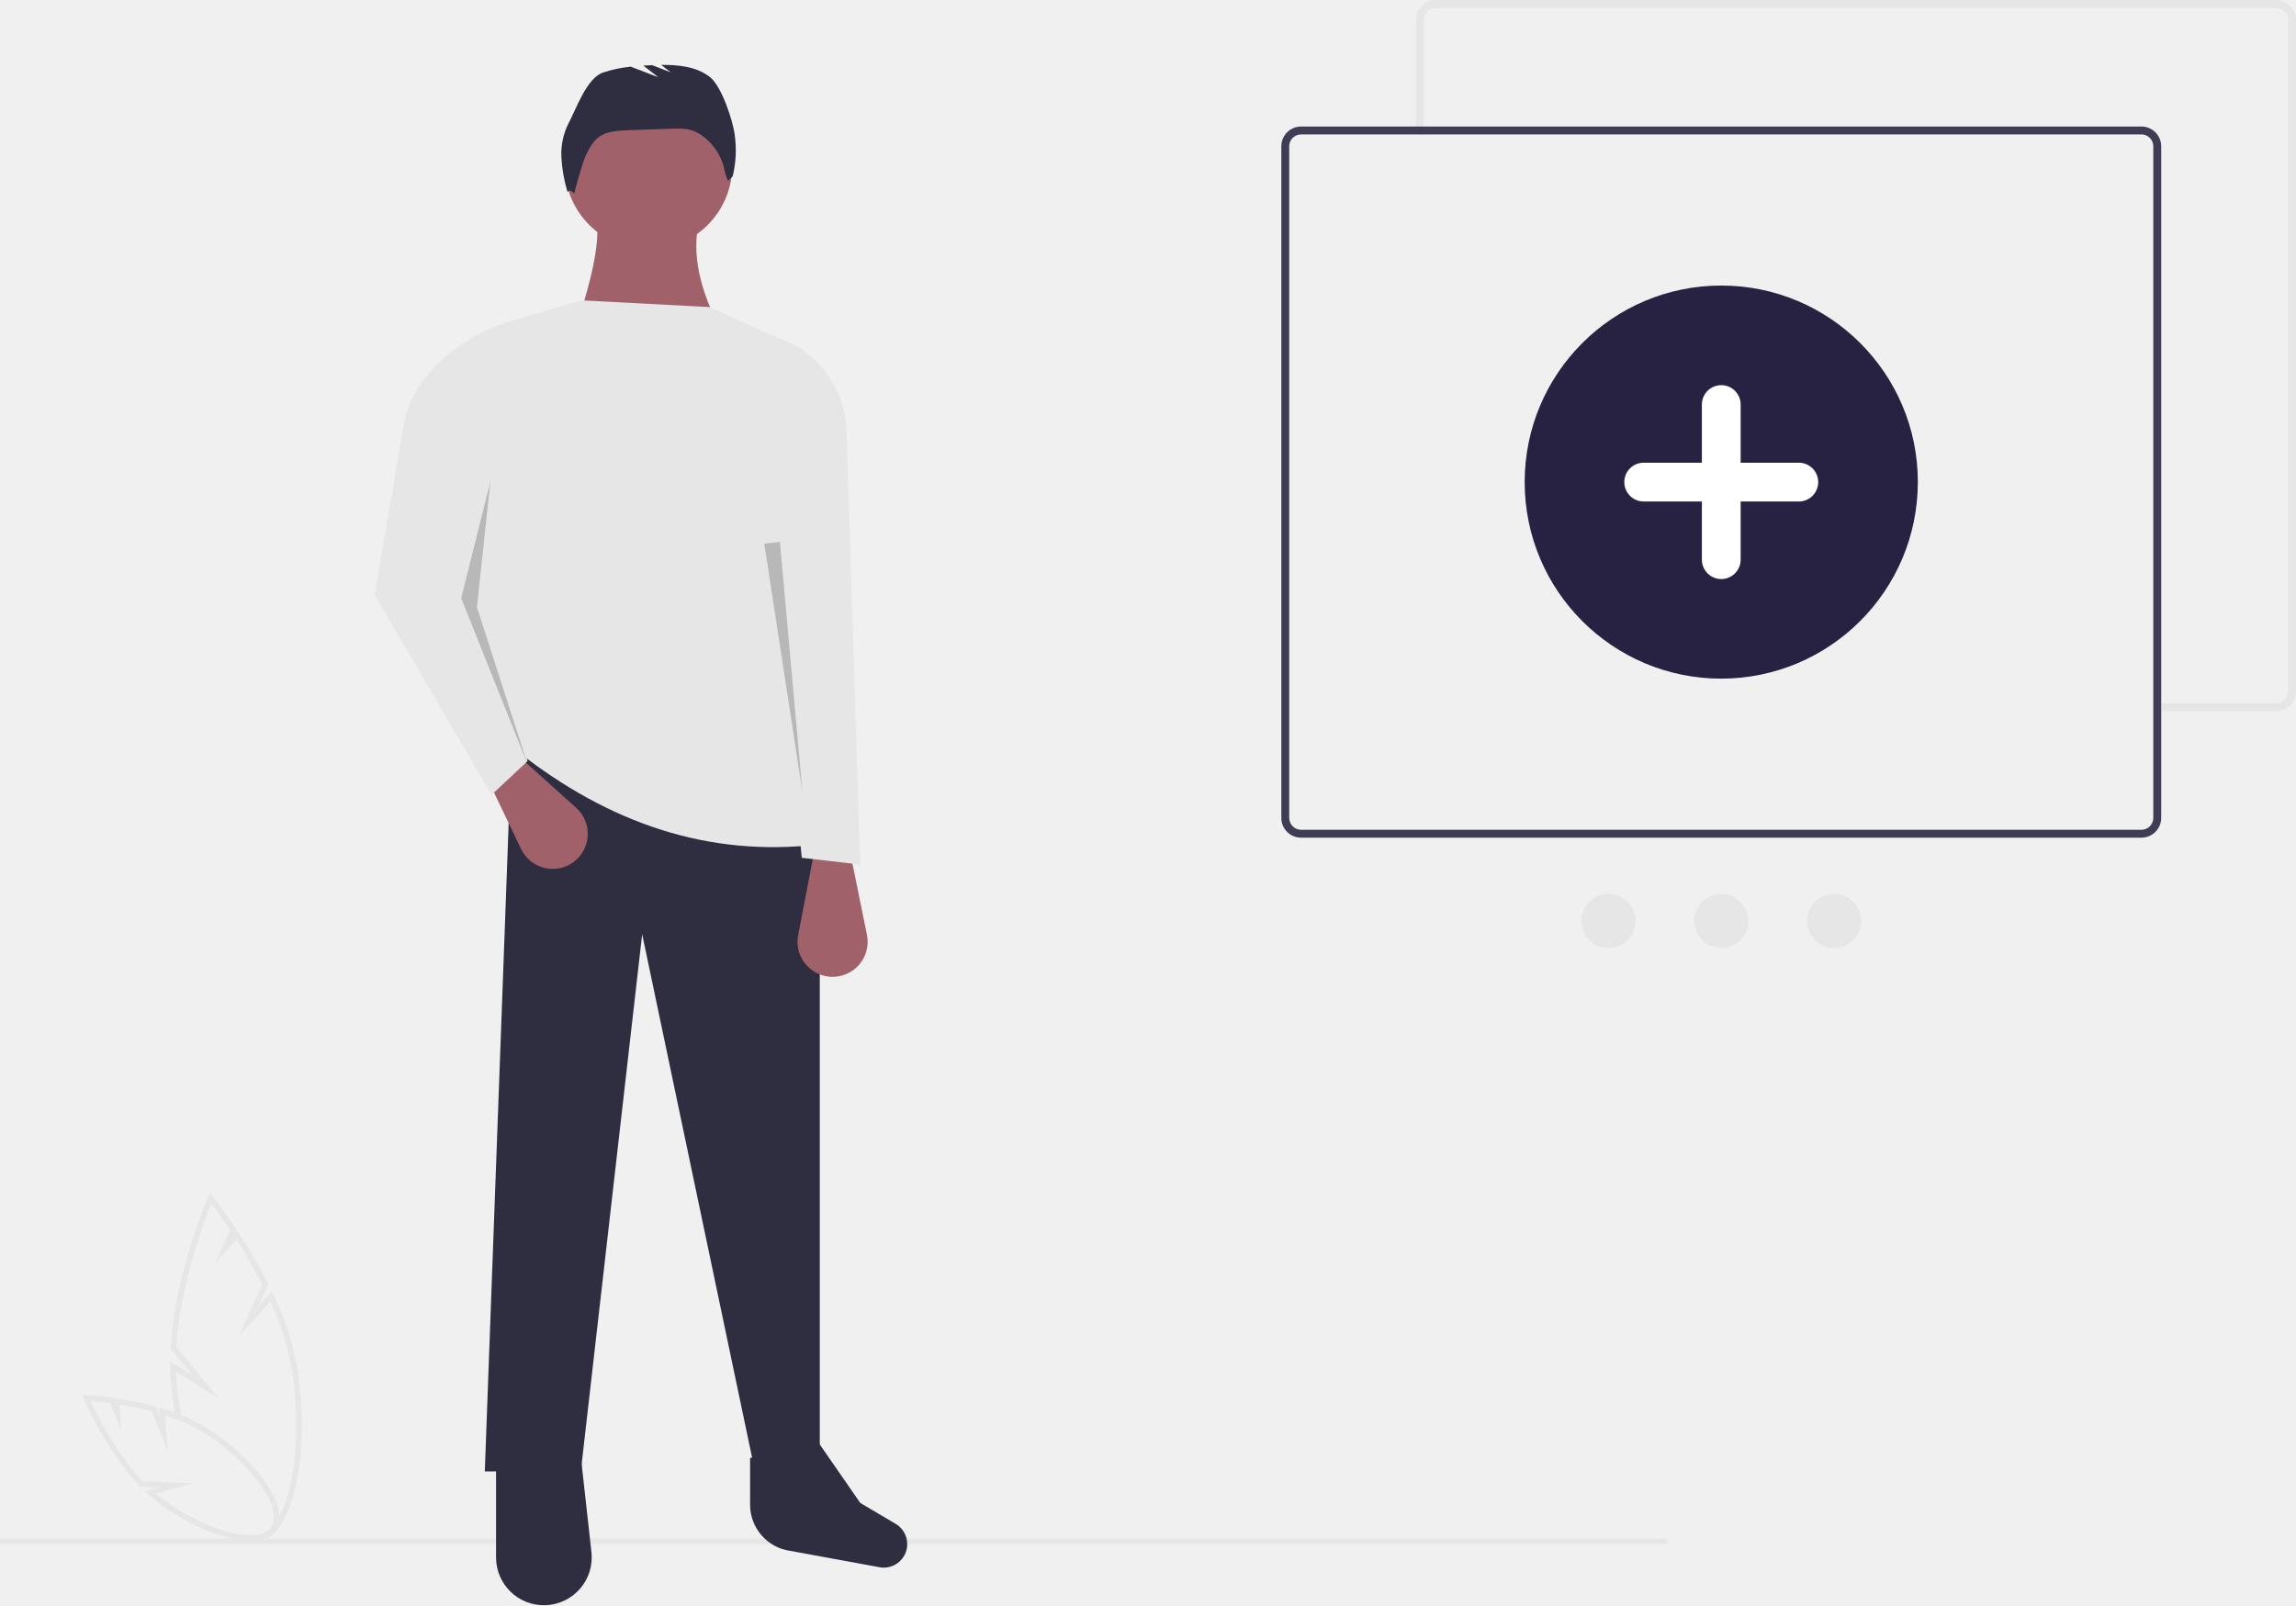
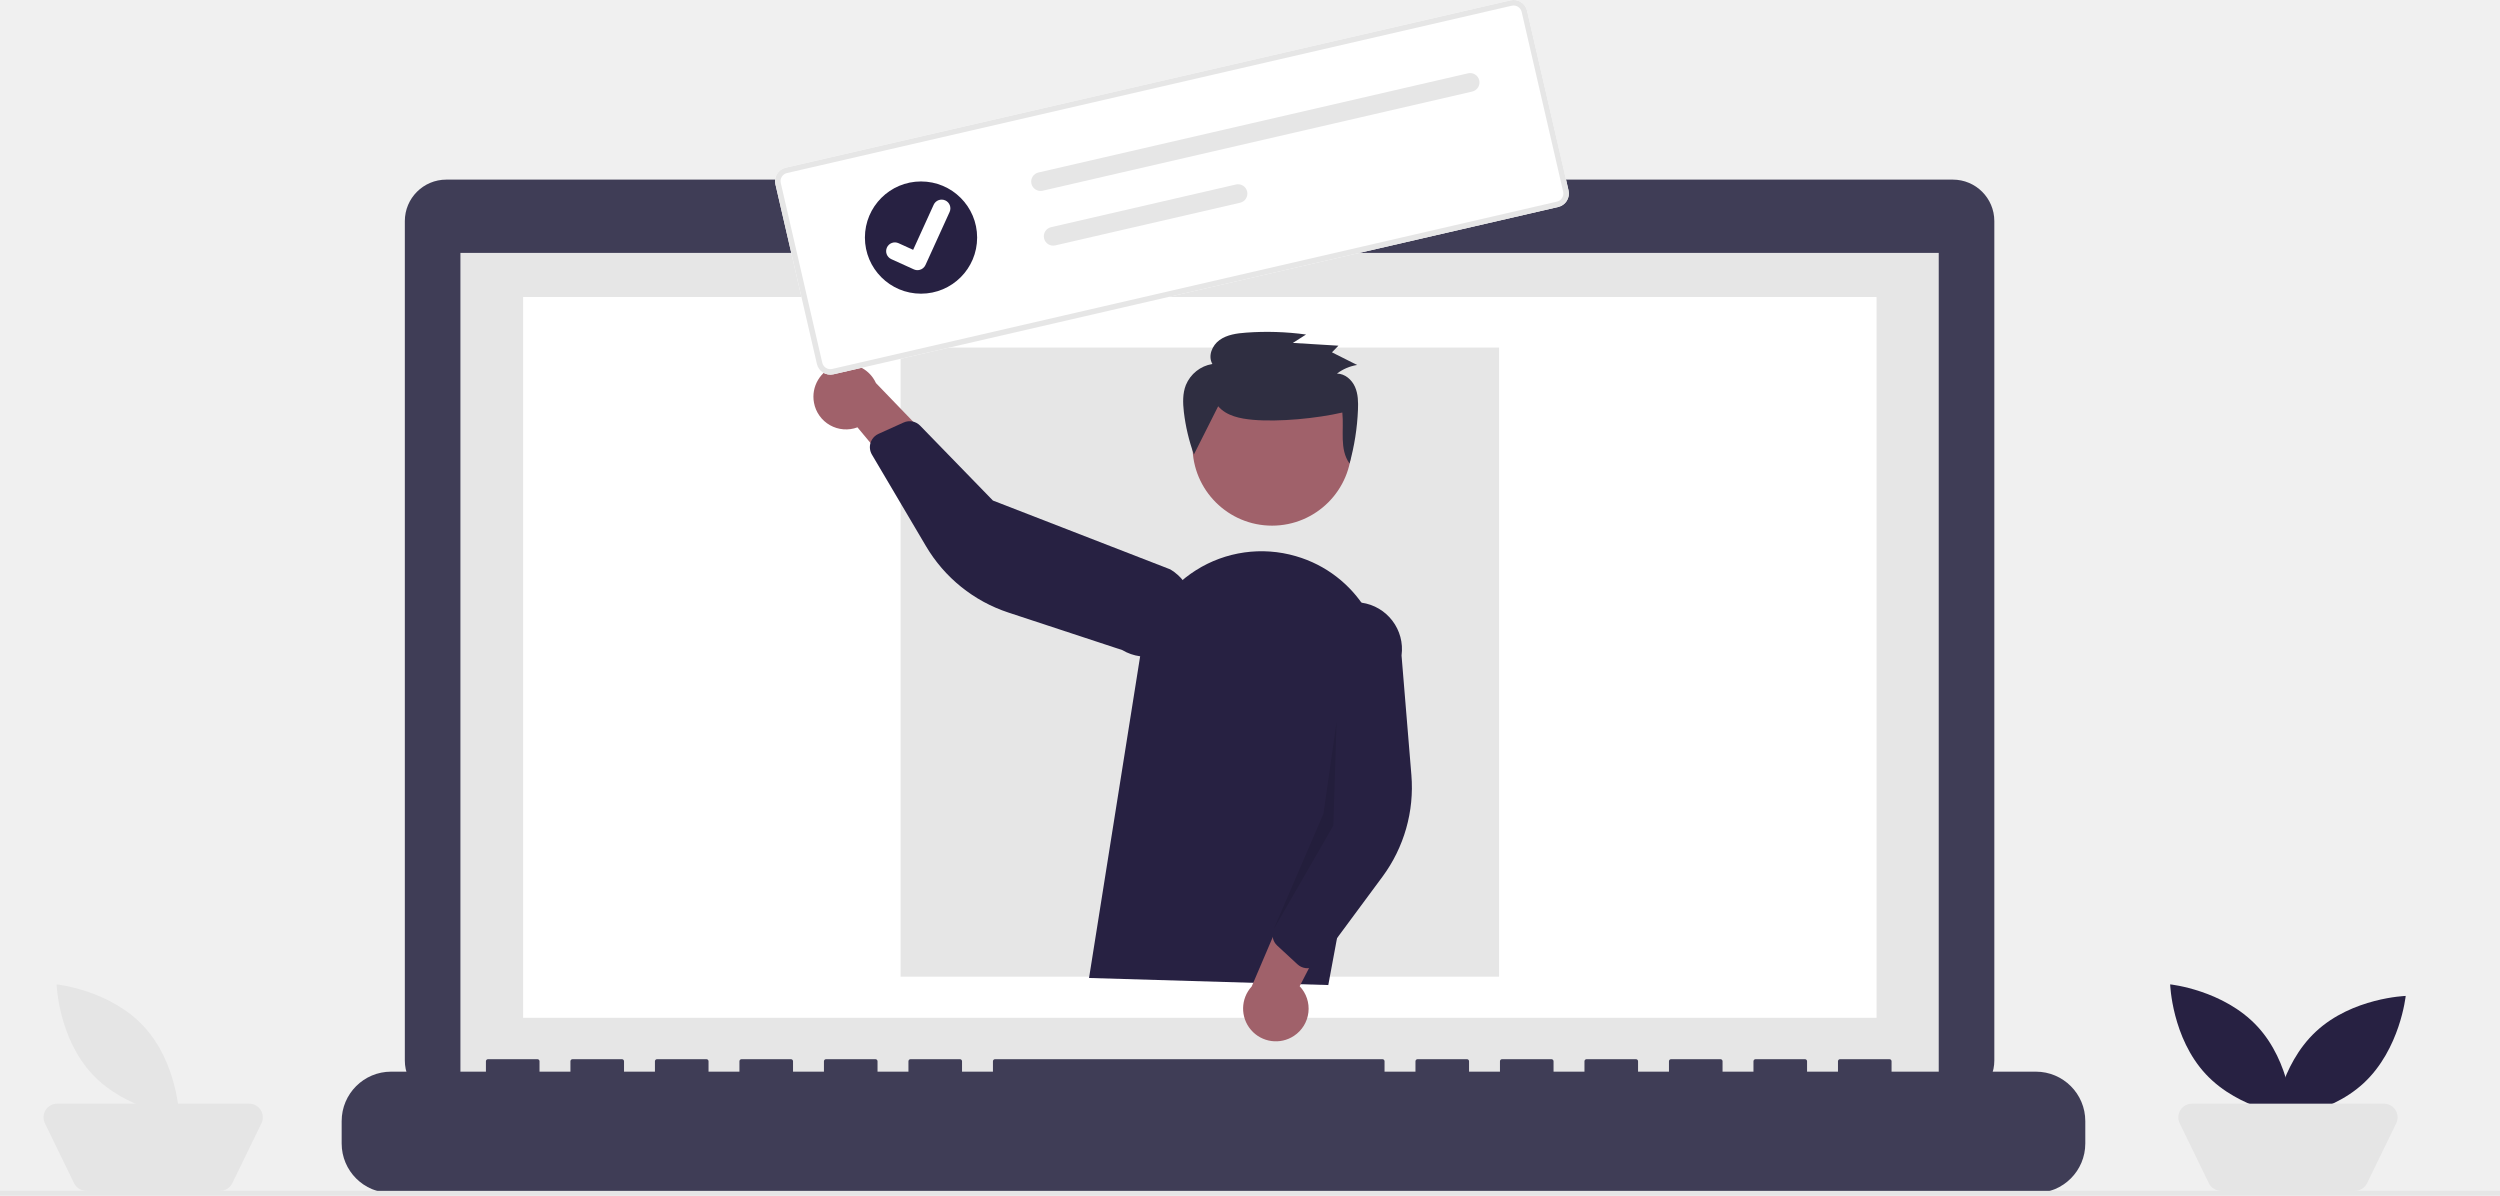
- <svg xmlns="http://www.w3.org/2000/svg" id="bffbd0e8-c318-47ff-a00e-27da9c50196d" data-name="Layer 1" width="834.628" height="583.631" viewBox="0 0 834.628 583.631">
-   <rect y="559.396" width="606.096" height="2" fill="#e6e6e6" />
-   <polygon points="176.231 534.986 211.132 534.986 233.439 339.663 274.453 534.986 298.002 534.986 298.002 302.07 186.038 268.562 176.231 534.986" fill="#2f2e41" />
-   <path d="M470.092,722.07l32.722,5.997a8.554,8.554,0,0,0,9.534-6.995h0a8.554,8.554,0,0,0-4.072-8.851l-12.878-7.609L480.688,683.364l-25.335,4.904v17.008A16.938,16.938,0,0,0,470.092,722.07Z" transform="translate(-182.6861 -158.1845)" fill="#2f2e41" />
-   <path d="M380.782,741.811h0a17.392,17.392,0,0,0,16.899-19.308L394.059,689.902H363.004v34.521A17.392,17.392,0,0,0,380.782,741.811Z" transform="translate(-182.6861 -158.1845)" fill="#2f2e41" />
-   <circle cx="235.74" cy="60.269" r="30.436" fill="#a0616a" />
-   <path d="M390.79,281.276h55.573c-7.657-13.862-12.507-27.743-9.807-41.68H399.78C400.502,250.02,396.067,265.256,390.79,281.276Z" transform="translate(-182.6861 -158.1845)" fill="#a0616a" />
-   <path d="M371.176,431.65c32.658,25.54,68.706,38.414,109.512,33.507-17.234-60.511-22.346-120.564-5.721-179.796l-34.325-15.528-46.583-2.452-28.043,8.248A18.751,18.751,0,0,0,352.566,293.988C353.556,344.501,358.198,391.775,371.176,431.65Z" transform="translate(-182.6861 -158.1845)" fill="#e6e6e6" />
-   <path d="M484.673,513.327h0A12.746,12.746,0,0,0,497.832,498.055l-5.702-27.994H478.236l-5.41,28.131A12.746,12.746,0,0,0,484.673,513.327Z" transform="translate(-182.6861 -158.1845)" fill="#a0616a" />
-   <path d="M390.642,471.98h0a12.746,12.746,0,0,0,1.487-20.104l-21.242-19.104-11.165,8.268,12.393,25.827A12.746,12.746,0,0,0,390.642,471.98Z" transform="translate(-182.6861 -158.1845)" fill="#a0616a" />
-   <path d="M361.369,447.178l13.076-12.259-14.711-66.197,7.764-93.575h0c-16.865,5.301-34.974,19.539-37.957,36.965L318.872,374.443Z" transform="translate(-182.6861 -158.1845)" fill="#e6e6e6" />
-   <path d="M474.15,470.061l21.249,2.452-4.975-157.785A36.727,36.727,0,0,0,467.841,281.984l-7.584-3.16L462.3,352.785Z" transform="translate(-182.6861 -158.1845)" fill="#e6e6e6" />
-   <path d="M389.296,203.148c2.928-5.524,6.649-16.535,12.558-18.577a46.985,46.985,0,0,1,10.115-2.155l10.045,3.864-5.467-4.252q1.597-.095,3.191-.156l6.778,2.607-3.468-2.697c6.319-.065,12.841.592,17.737,4.439,4.174,3.279,8.31,15.702,8.978,20.967a40.106,40.106,0,0,1-.737,15.109l-1.716,1.632a21.058,21.058,0,0,1-1.347-4.287A20.301,20.301,0,0,0,436.247,206.459l-.093-.053c-2.879-1.62-6.372-1.546-9.673-1.427l-15.679.564c-3.772.136-7.834.374-10.775,2.741-1.986,1.598-3.177,3.957-4.308,6.241-1.461,2.949-4.317,14.074-4.317,14.074s-1.616-2.1-2.39-.537a54.043,54.043,0,0,1-2.249-12.544A24.576,24.576,0,0,1,389.296,203.148Z" transform="translate(-182.6861 -158.1845)" fill="#2f2e41" />
-   <polygon points="178.275 174.987 167.65 217.484 191.759 277.788 173.371 220.753 178.275 174.987" opacity="0.2" />
-   <polygon points="283.509 197.018 291.71 288.08 277.823 197.653 283.509 197.018" opacity="0.2" />
-   <circle cx="584.69" cy="334.836" r="9.843" fill="#e6e6e6" />
-   <circle cx="625.702" cy="334.836" r="9.843" fill="#e6e6e6" />
-   <circle cx="666.715" cy="334.836" r="9.843" fill="#e6e6e6" />
-   <path d="M1010.132,158.185H704.645a7.185,7.185,0,0,0-7.182,7.182v41.634h2.873v-41.634a4.316,4.316,0,0,1,4.309-4.309H1010.132a4.316,4.316,0,0,1,4.309,4.309V409.564a4.316,4.316,0,0,1-4.309,4.309H967.872v2.873h42.259a7.185,7.185,0,0,0,7.182-7.182V165.367A7.185,7.185,0,0,0,1010.132,158.185Z" transform="translate(-182.6861 -158.1845)" fill="#e6e6e6" />
-   <path d="M961.132,204.185H655.645a7.185,7.185,0,0,0-7.182,7.182V455.564a7.185,7.185,0,0,0,7.182,7.182H961.132a7.185,7.185,0,0,0,7.182-7.182V211.367A7.185,7.185,0,0,0,961.132,204.185ZM965.441,455.564a4.316,4.316,0,0,1-4.309,4.309H655.645a4.316,4.316,0,0,1-4.309-4.309V211.367a4.316,4.316,0,0,1,4.309-4.309H961.132a4.316,4.316,0,0,1,4.309,4.309Z" transform="translate(-182.6861 -158.1845)" fill="#3f3d56" />
-   <path d="M808.388,404.926A71.461,71.461,0,1,1,879.849,333.466,71.541,71.541,0,0,1,808.388,404.926Z" transform="translate(-182.6861 -158.1845)" fill="#272142" />
-   <path d="M836.585,326.417h-21.147v-21.148a7.049,7.049,0,0,0-14.098,0v21.148h-21.148a7.049,7.049,0,0,0,0,14.098h21.148v21.147a7.049,7.049,0,0,0,14.098,0V340.515h21.147a7.049,7.049,0,1,0,0-14.098Z" transform="translate(-182.6861 -158.1845)" fill="#fff" />
-   <path d="M291.113,657.906a102.532,102.532,0,0,0-8.998-28.887l-.643-1.33-4.776,5.296,3.539-7.888-.231-.458A188.614,188.614,0,0,0,269.636,606.651l-.702-1.074-.936,1.038.655-1.461-.328-.492c-4.686-7.029-8.286-11.474-8.322-11.519l-1.018-1.252-.655,1.494c-.12.274-12.019,27.692-13.595,54.786l-.025.422,8.008,9.68-8.167-5.127.014,1.861a79.264,79.264,0,0,0,.649,9.522q.54,4.075,1.27,7.957a4.243,4.243,0,0,1,2.172.677q-.846-4.338-1.46-8.916c-.315-2.437-.514-4.912-.593-7.381l15.797,9.918-15.644-18.909c1.424-22.907,10.265-45.986,12.747-52.078,1.332,1.728,3.845,5.081,6.851,9.561l-5.464,12.182,7.791-8.638a186.516,186.516,0,0,1,9.322,16.252l-8.415,18.758,11.377-12.615a100.382,100.382,0,0,1,8.171,26.92c1.991,15.041,1.603,29.49-1.095,40.686-2.583,10.725-7.137,17.317-12.493,18.087a8.466,8.466,0,0,1-3.3-.196,4.898,4.898,0,0,1-2.961.904H268.995a11.607,11.607,0,0,0,5.424,1.457,9.84,9.84,0,0,0,1.403-.101c6.297-.904,11.326-7.881,14.159-19.643C292.738,687.96,293.142,673.229,291.113,657.906Z" transform="translate(-182.6861 -158.1845)" fill="#e6e6e6" />
-   <path d="M273.49,718.362c-8.237,0-20.113-4.531-31.892-12.779a50.891,50.891,0,0,1-4.957-3.985l-1.319-1.205,4.988-1.437-6.642-.243-.28-.294c-12.45-13.039-20.198-31.457-20.275-31.641l-.605-1.455,1.574.071c.157.007,3.899.184,9.524.981l.351.05v-.003l1.233.188a123.751,123.751,0,0,1,13.629,2.864l.479.13,1.497,3.687-.227-3.307,1.373.396a66.229,66.229,0,0,1,18.328,8.497c17.914,12.544,27.826,28.222,22.586,35.704C281.063,717.14,277.766,718.361,273.49,718.362ZM239.347,701.314c1.094.927,2.233,1.809,3.401,2.632,16.407,11.489,34.023,15.834,38.468,9.489,4.444-6.346-5.666-21.415-22.075-32.905A64.162,64.162,0,0,0,242.76,672.716l.887,12.917-5.828-14.355c-3.838-1.019-7.765-1.856-11.696-2.496l.644,9.375-4.011-9.88c-3.108-.427-5.613-.658-7.137-.776,2.078,4.562,8.943,18.651,18.937,29.244l18.33.671Z" transform="translate(-182.6861 -158.1845)" fill="#e6e6e6" />
+ <svg xmlns="http://www.w3.org/2000/svg" id="a2e620a1-ac76-48f9-b1a7-7c9a2eef61f8" data-name="Layer 1" width="1061" height="507.397" viewBox="0 0 1061 507.397">
+   <path id="f8c762bc-b7e7-4c8e-b73e-f411c620c2bd" data-name="Path 765" d="M898.293,272.533H638.123v-5.362H520.152v5.362H258.91a17.6,17.6,0,0,0-17.6,17.6h0v356.25a17.6,17.6,0,0,0,17.6,17.6H898.293a17.6,17.6,0,0,0,17.6-17.6v-356.252A17.6,17.6,0,0,0,898.293,272.533Z" transform="translate(-69.5 -196.3014)" fill="#3f3d56" />
+   <rect id="febd0196-f53d-4e2b-8506-d3dc9ab4b723" data-name="Rectangle 125" x="195.406" y="107.332" width="627.391" height="353.913" fill="#e6e6e6" />
+   <rect id="a687e43e-dc25-402c-aff7-aaf80cd82cec" data-name="Rectangle 130" x="222.013" y="126.048" width="574.391" height="305.913" fill="#fff" />
+   <circle id="fb392c0f-c18b-4dca-9f8d-a13ba02e8cd8" data-name="Ellipse 120" cx="508.565" cy="91.246" r="6.435" fill="#272142" />
+   <path id="a3b325e1-b438-4eea-a78d-99975bd1014d" data-name="Path 766" d="M933.507,651.112H872.278v-4.412a.875.875,0,0,0-.875-.875H850.41a.875.875,0,0,0-.875.875h0v4.412h-13.12v-4.412a.875.875,0,0,0-.875-.875H814.547a.875.875,0,0,0-.875.875h0v4.412h-13.12v-4.412a.875.875,0,0,0-.875-.875H778.684a.875.875,0,0,0-.875.875h0v4.412h-13.12v-4.412a.875.875,0,0,0-.875-.875H742.822a.875.875,0,0,0-.875.875h0v4.412H728.826v-4.412a.875.875,0,0,0-.875-.875H706.959a.875.875,0,0,0-.875.875h0v4.412H692.963v-4.412a.875.875,0,0,0-.875-.875H671.1a.875.875,0,0,0-.875.875h0v4.412H657.1v-4.412a.875.875,0,0,0-.875-.875H491.781a.875.875,0,0,0-.875.875h0v4.412h-13.12v-4.412a.875.875,0,0,0-.875-.875H455.918a.875.875,0,0,0-.875.875h0v4.412h-13.12v-4.412a.875.875,0,0,0-.875-.875H420.056a.875.875,0,0,0-.875.875h0v4.412H406.06v-4.412a.875.875,0,0,0-.875-.875H384.193a.875.875,0,0,0-.875.875h0v4.412H370.2v-4.412a.875.875,0,0,0-.875-.875H348.33a.875.875,0,0,0-.875.875h0v4.412h-13.12v-4.412a.875.875,0,0,0-.875-.875H312.467a.875.875,0,0,0-.875.875h0v4.412h-13.12v-4.412a.875.875,0,0,0-.875-.875H276.6a.875.875,0,0,0-.875.875h0v4.412H235.493a20.993,20.993,0,0,0-20.993,20.993v9.492a20.993,20.993,0,0,0,20.993,20.993H933.507a20.993,20.993,0,0,0,20.993-20.992v-9.492a20.993,20.993,0,0,0-20.993-20.993Z" transform="translate(-69.5 -196.3014)" fill="#3f3d56" />
+   <rect id="e8772b6c-5a9b-4fa1-81c9-662ac65893c6" data-name="Rectangle 126" x="382.209" y="147.504" width="254" height="267" fill="#e6e6e6" />
+   <rect id="a87049f2-d9c9-408d-98dd-ac42069ee321" data-name="Rectangle 128" y="505.397" width="1061" height="2" fill="#e6e6e6" />
+   <path id="b307d008-1640-4a06-af2e-4466e39d32c3" data-name="Path 776" d="M1027.457,631.834c14.376,15.426,15.119,38.1,15.119,38.1s-22.565-2.338-36.941-17.764-15.119-38.1-15.119-38.1S1013.081,616.408,1027.457,631.834Z" transform="translate(-69.5 -196.3014)" fill="#272142" />
+   <path id="e6bb151c-e5ac-48bf-b05a-35e8b71544cc" data-name="Path 777" d="M1072.714,655.913c-15.426,14.376-38.1,15.119-38.1,15.119s2.338-22.565,17.764-36.941,38.1-15.119,38.1-15.119S1088.141,641.537,1072.714,655.913Z" transform="translate(-69.5 -196.3014)" fill="#272142" />
+   <path id="e2659c84-c871-46e0-a841-faed920e56d0" data-name="Path 778" d="M1068.88,701.698h-56.739a5.8,5.8,0,0,1-5.219-3.265l-12.353-25.393a5.8,5.8,0,0,1,5.219-8.342h81.446a5.8,5.8,0,0,1,5.219,8.342l-12.353,25.394a5.8,5.8,0,0,1-5.219,3.265Z" transform="translate(-69.5 -196.3014)" fill="#e5e5e5" />
+   <path id="b4ca1fea-0850-4eee-815e-097d11075e0d" data-name="Path 779" d="M130.457,631.834c14.376,15.426,15.119,38.1,15.119,38.1s-22.565-2.338-36.941-17.764-15.119-38.1-15.119-38.1S116.081,616.408,130.457,631.834Z" transform="translate(-69.5 -196.3014)" fill="#e5e5e5" />
+   <path id="f6595469-42b3-4592-aaf8-acdcc6d1b7a1" data-name="Path 780" d="M162.88,701.698H106.141a5.8,5.8,0,0,1-5.219-3.265l-12.353-25.393a5.8,5.8,0,0,1,5.219-8.342h81.446a5.8,5.8,0,0,1,5.219,8.342L168.1,698.434a5.8,5.8,0,0,1-5.219,3.265Z" transform="translate(-69.5 -196.3014)" fill="#e5e5e5" />
+   <circle id="b9fa2d1d-eaff-4f39-9574-6fdb852a47dd" data-name="Ellipse 127" cx="539.856" cy="189.33" r="33.757" fill="#a0616a" />
+   <path id="a3ede095-a03b-477f-a348-b0bb518c525f" data-name="Path 803" d="M531.686,611.356l21.8-137.237a52.032,52.032,0,0,1,65.979-41.781h0a51.875,51.875,0,0,1,36.561,59.46l-22.8,122.559Z" transform="translate(-69.5 -196.3014)" fill="#272142" />
+   <path id="a14f3686-8e71-4892-a260-94847064fbe5" data-name="Path 804" d="M618.676,635.911a13.821,13.821,0,0,0,2.4-21.056l22.535-43.639-25.378,2.708-17.509,41.026a13.9,13.9,0,0,0,17.951,20.962Z" transform="translate(-69.5 -196.3014)" fill="#a0616a" />
+   <path id="aefe090c-eadc-4acf-b060-d0ae14889076" data-name="Path 805" d="M623.502,607.158a6.193,6.193,0,0,1-3.335-1.582l-8.622-7.967a6.205,6.205,0,0,1-1.5-6.946l17.232-40.845-2.445-80.705a19.924,19.924,0,1,1,39.483,5.386h0l4.18,50.733a63.737,63.737,0,0,1-12.284,43.152l-26.873,36.329a6.191,6.191,0,0,1-4.391,2.479A6.121,6.121,0,0,1,623.502,607.158Z" transform="translate(-69.5 -196.3014)" fill="#272142" />
+   <path id="b24d83c7-6fd4-4d89-b0e2-e143511102b2" data-name="Path 806" d="M414.959,367.24a13.821,13.821,0,0,0,18.453,10.421l31.4,37.766,7.4-24.426-30.952-32.119a13.9,13.9,0,0,0-26.3,8.358Z" transform="translate(-69.5 -196.3014)" fill="#a0616a" />
+   <path id="a479cb15-9c48-424e-90d4-4868fd6ffd90" data-name="Path 807" d="M439.556,382.894a6.194,6.194,0,0,1,2.757-2.454l10.7-4.833a6.205,6.205,0,0,1,6.982,1.327l30.894,31.793,75.272,29.215a19.924,19.924,0,1,1-20.354,34.258h0l-48.347-15.932a63.737,63.737,0,0,1-34.948-28.137l-22.976-38.91a6.192,6.192,0,0,1-.571-5.01,6.126,6.126,0,0,1,.594-1.316Z" transform="translate(-69.5 -196.3014)" fill="#272142" />
+   <path id="fbb91ec3-afe3-4815-be57-4aca5997223d" data-name="Path 808" d="M636.737,502.685l-1.374,43.981-25.319,44,21.141-49.03Z" transform="translate(-69.5 -196.3014)" opacity="0.1" style="isolation:isolate" />
+   <path id="b3c0f84b-28f9-45ec-afed-9c3bdf0aec76" data-name="Path 696" d="M586.495,368.712c3.482,4.121,9.374,5.283,14.81,5.76,11.039.968,27.091-.6,37.879-3.093.77,7.463-1.329,15.509,3.066,21.648a100.499,100.499,0,0,0,3.571-22.783c.133-3.3.081-6.724-1.262-9.758s-4.272-5.609-7.645-5.636a19.161,19.161,0,0,1,8.547-3.654l-10.68-5.367,2.743-2.816-19.336-1.183,5.6-3.558a121.439,121.439,0,0,0-25.441-.8c-3.94.29-8.06.845-11.252,3.128s-5.037,6.82-3.055,10.172a14.77,14.77,0,0,0-11.256,8.931c-1.423,3.608-1.293,7.616-.854,11.461a81.234,81.234,0,0,0,4.26,18.02" transform="translate(-69.5 -196.3014)" fill="#2f2e41" />
+   <path id="a138b9cb-cdfc-4f68-9e32-04b91bb430b4" data-name="Path 138" d="M730.805,284.145,423.207,355.16a5.853,5.853,0,0,1-7.011-4.381L398.58,274.477a5.853,5.853,0,0,1,4.381-7.011l307.598-71.015a5.853,5.853,0,0,1,7.011,4.381l17.616,76.302A5.853,5.853,0,0,1,730.805,284.145Z" transform="translate(-69.5 -196.3014)" fill="#fff" />
+   <path id="ae469d8c-20b4-445b-a76f-3c35ff3d2f47" data-name="Path 138" d="M730.805,284.145,423.207,355.16a5.853,5.853,0,0,1-7.011-4.381L398.58,274.477a5.853,5.853,0,0,1,4.381-7.011l307.598-71.015a5.853,5.853,0,0,1,7.011,4.381l17.616,76.302A5.853,5.853,0,0,1,730.805,284.145ZM403.487,269.745a3.512,3.512,0,0,0-2.629,4.207l17.616,76.302a3.511,3.511,0,0,0,4.207,2.629L730.279,281.868a3.511,3.511,0,0,0,2.629-4.207l-17.616-76.303a3.511,3.511,0,0,0-4.207-2.629Z" transform="translate(-69.5 -196.3014)" fill="#e6e6e6" />
+   <path id="b1e356c5-36d3-4e1f-8361-52645d018384" data-name="Path 139" d="M510.221,269.509a3.969,3.969,0,1,0,1.772,7.738l.013-.003,182.312-42.09a3.969,3.969,0,0,0-1.786-7.735Z" transform="translate(-69.5 -196.3014)" fill="#e6e6e6" />
+   <path id="f47b3ab2-4a63-40b6-b578-ee0e1882dc1b" data-name="Path 140" d="M515.578,292.713a3.969,3.969,0,1,0,1.772,7.738l.013-.003,78.449-18.111a3.969,3.969,0,0,0-1.772-7.738l-.013.003Z" transform="translate(-69.5 -196.3014)" fill="#e6e6e6" />
+   <g id="ebccd953-b296-4a3a-b6cb-ab9b47d83c6a" data-name="Group 45">
+     <circle id="f502afc0-c552-46f8-b839-9472032a2f9d" data-name="Ellipse 18" cx="390.881" cy="100.823" r="23.814" fill="#272142" />
+     <path id="e70683fc-6315-4eed-926a-207d48de8bbe" data-name="Path 395" d="M459.711,310.862a3.689,3.689,0,0,1-2.328-.22l-.046-.02-9.582-4.35a3.716,3.716,0,1,1,3.077-6.766l6.209,2.827,8.711-19.14a3.713,3.713,0,0,1,4.917-1.841h0l-.052.125.055-.126a3.717,3.717,0,0,1,1.84,4.918l-10.245,22.516a3.715,3.715,0,0,1-2.553,2.075Z" transform="translate(-69.5 -196.3014)" fill="#fff" />
+   </g>
</svg>
